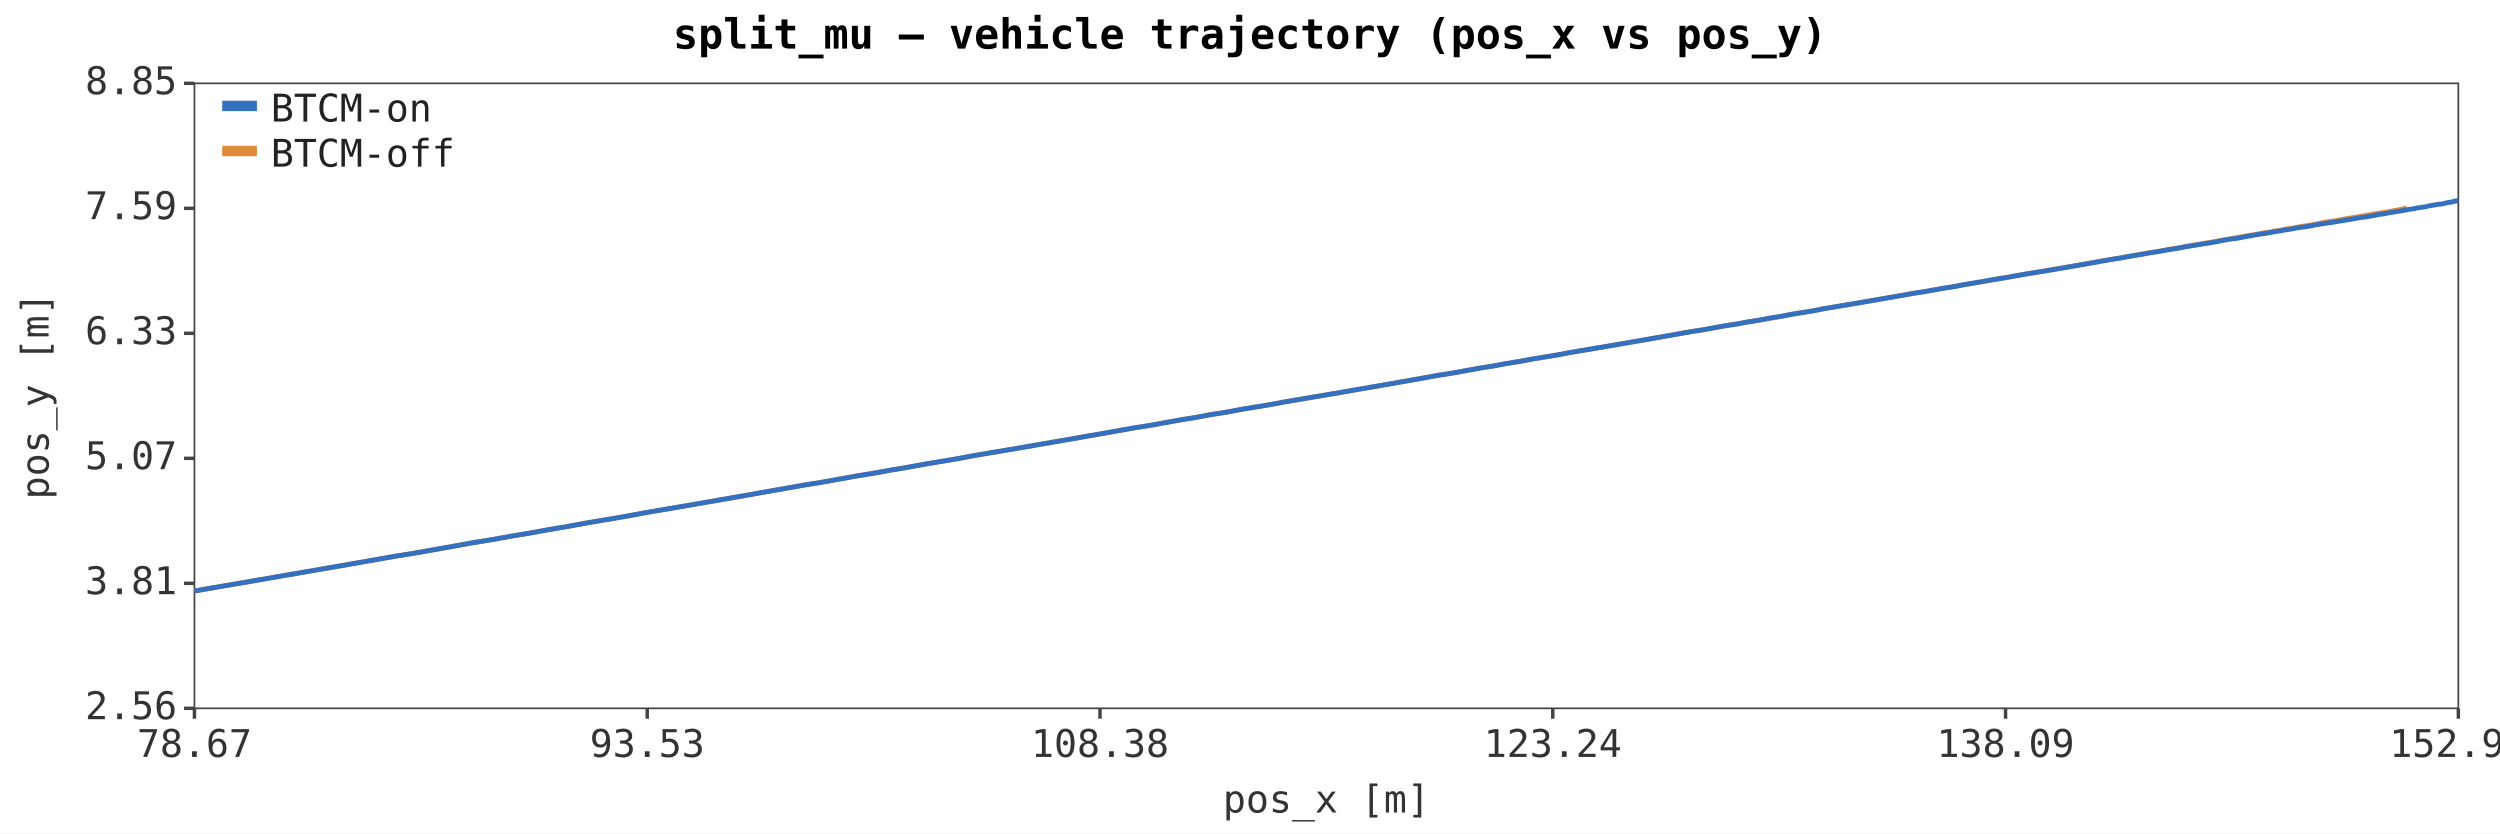
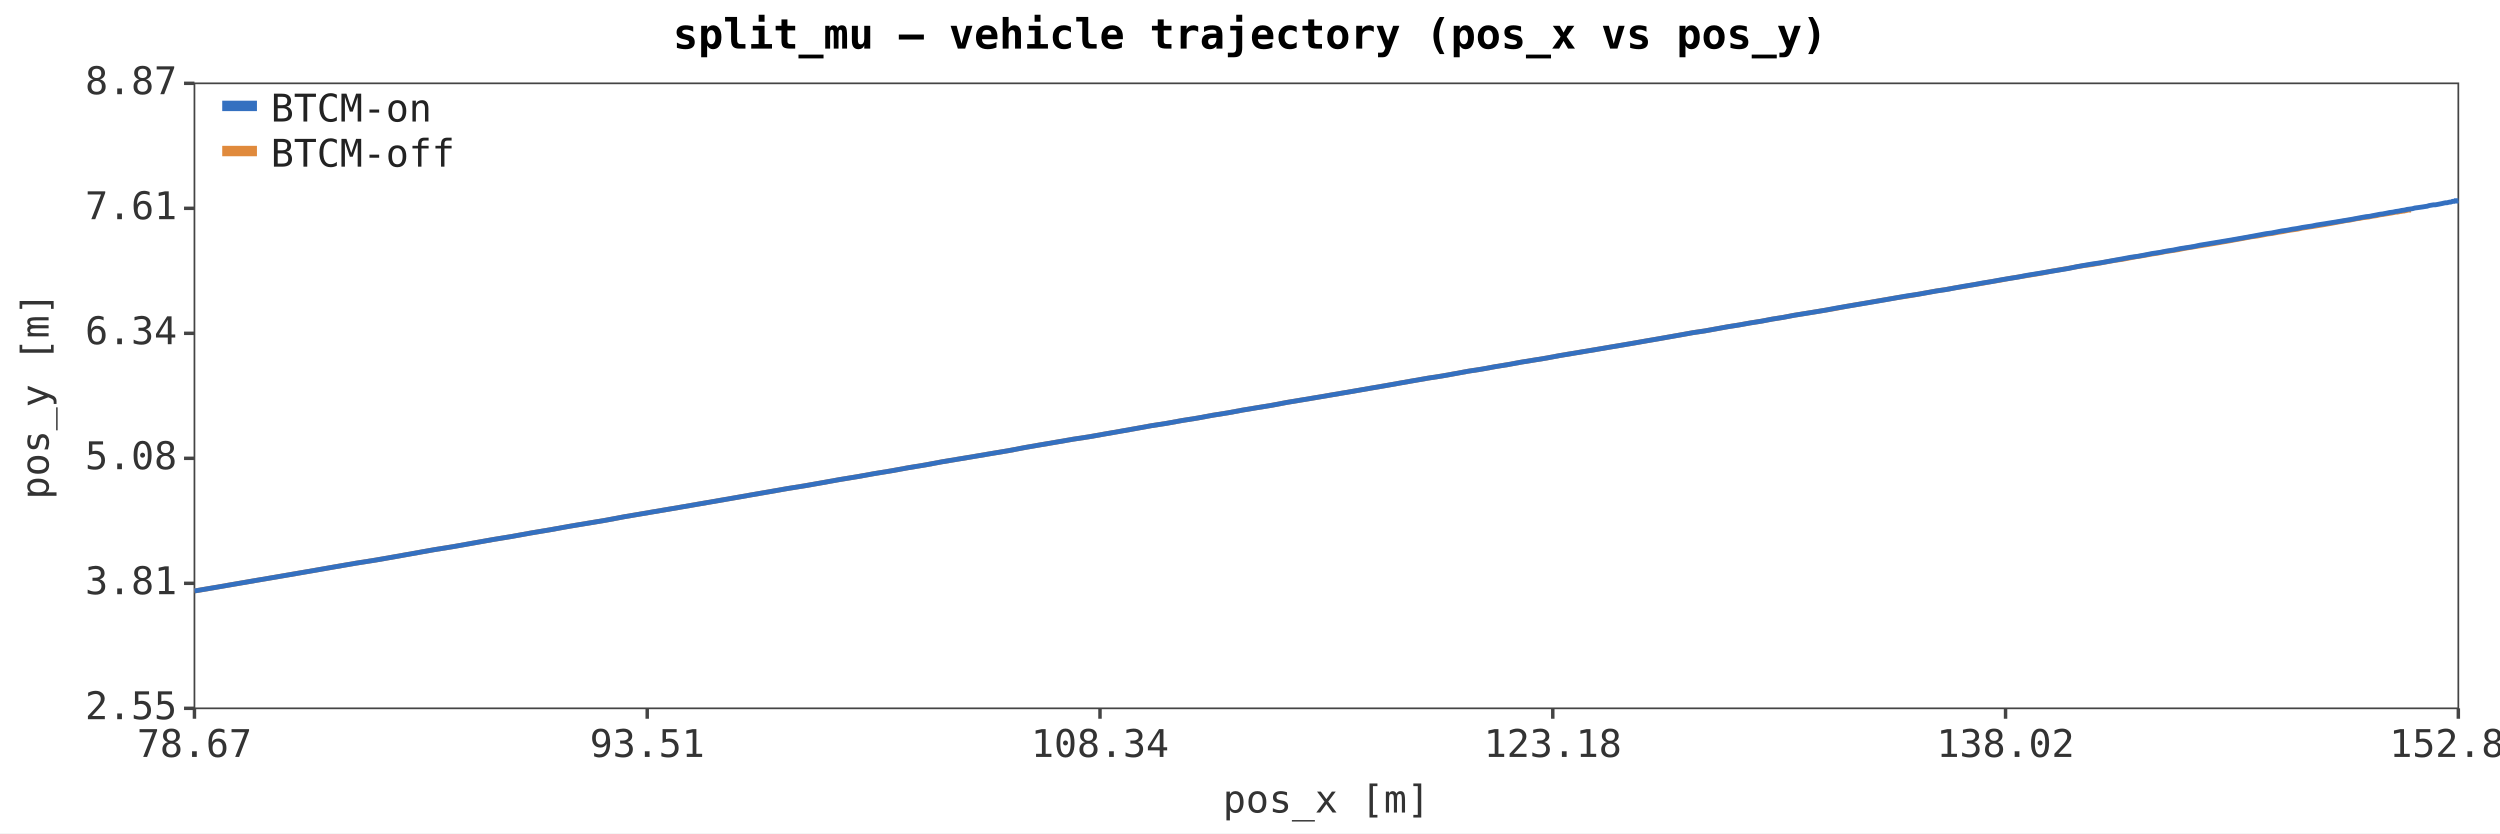
<svg xmlns="http://www.w3.org/2000/svg" viewBox="0 0 720 240" width="720" height="240" font-family="ui-monospace,Consolas,Menlo,monospace" font-size="11">
  <rect width="100%" height="100%" fill="#ffffff" />
  <text x="360.0" y="14" text-anchor="middle" font-size="12" font-weight="bold">split_mu — vehicle trajectory (pos_x vs pos_y)</text>
  <rect x="56" y="24" width="652" height="180" fill="none" stroke="#444" stroke-width="0.5" />
  <line x1="56.0" y1="204" x2="56.0" y2="207" stroke="#444" />
  <text x="56.0" y="218" text-anchor="middle" fill="#333">78.67</text>
  <line x1="186.4" y1="204" x2="186.4" y2="207" stroke="#444" />
-   <text x="186.4" y="218" text-anchor="middle" fill="#333">93.53</text>
+   <text x="186.4" y="218" text-anchor="middle" fill="#333">93.51</text>
  <line x1="316.8" y1="204" x2="316.8" y2="207" stroke="#444" />
-   <text x="316.8" y="218" text-anchor="middle" fill="#333">108.38</text>
+   <text x="316.8" y="218" text-anchor="middle" fill="#333">108.34</text>
  <line x1="447.2" y1="204" x2="447.2" y2="207" stroke="#444" />
-   <text x="447.2" y="218" text-anchor="middle" fill="#333">123.24</text>
+   <text x="447.2" y="218" text-anchor="middle" fill="#333">123.18</text>
  <line x1="577.6" y1="204" x2="577.6" y2="207" stroke="#444" />
-   <text x="577.6" y="218" text-anchor="middle" fill="#333">138.09</text>
+   <text x="577.6" y="218" text-anchor="middle" fill="#333">138.02</text>
  <line x1="708.0" y1="204" x2="708.0" y2="207" stroke="#444" />
-   <text x="708.0" y="218" text-anchor="middle" fill="#333">152.95</text>
+   <text x="708.0" y="218" text-anchor="middle" fill="#333">152.85</text>
  <line x1="53" y1="204.0" x2="56" y2="204.0" stroke="#444" />
-   <text x="51" y="204.0" text-anchor="end" dominant-baseline="middle" fill="#333">2.56</text>
+   <text x="51" y="204.0" text-anchor="end" dominant-baseline="middle" fill="#333">2.55</text>
  <line x1="53" y1="168.0" x2="56" y2="168.0" stroke="#444" />
  <text x="51" y="168.0" text-anchor="end" dominant-baseline="middle" fill="#333">3.81</text>
  <line x1="53" y1="132.0" x2="56" y2="132.0" stroke="#444" />
-   <text x="51" y="132.0" text-anchor="end" dominant-baseline="middle" fill="#333">5.07</text>
+   <text x="51" y="132.0" text-anchor="end" dominant-baseline="middle" fill="#333">5.08</text>
  <line x1="53" y1="96.0" x2="56" y2="96.0" stroke="#444" />
-   <text x="51" y="96.0" text-anchor="end" dominant-baseline="middle" fill="#333">6.33</text>
+   <text x="51" y="96.0" text-anchor="end" dominant-baseline="middle" fill="#333">6.34</text>
  <line x1="53" y1="60.0" x2="56" y2="60.0" stroke="#444" />
-   <text x="51" y="60.0" text-anchor="end" dominant-baseline="middle" fill="#333">7.59</text>
+   <text x="51" y="60.0" text-anchor="end" dominant-baseline="middle" fill="#333">7.61</text>
  <line x1="53" y1="24.0" x2="56" y2="24.0" stroke="#444" />
-   <text x="51" y="24.0" text-anchor="end" dominant-baseline="middle" fill="#333">8.85</text>
+   <text x="51" y="24.0" text-anchor="end" dominant-baseline="middle" fill="#333">8.87</text>
  <text x="382.0" y="234" text-anchor="middle" fill="#333">pos_x [m]</text>
  <text transform="translate(14,114.0) rotate(-90)" text-anchor="middle" fill="#333">pos_y [m]</text>
-   <line x1="56.0" y1="277.1" x2="708.0" y2="277.1" stroke="#aaa" stroke-width="0.7" stroke-dasharray="1 0" />
-   <polyline fill="none" stroke="#e08a3c" stroke-width="1.4" points="56.0,170.2 61.8,169.2 67.7,168.2 73.5,167.2 79.3,166.2 85.1,165.2 90.9,164.2 96.7,163.2 102.4,162.2 108.1,161.2 113.8,160.2 119.4,159.3 125.1,158.3 130.7,157.3 136.2,156.3 141.8,155.4 147.3,154.4 152.8,153.5 158.2,152.5 163.6,151.6 169.0,150.6 174.4,149.7 179.7,148.8 185.1,147.8 190.3,146.9 195.6,146.0 200.8,145.1 206.0,144.2 211.2,143.3 216.3,142.4 221.4,141.5 226.5,140.6 231.6,139.7 236.6,138.9 241.6,138.0 246.6,137.1 251.5,136.3 256.5,135.4 261.3,134.6 266.2,133.7 271.0,132.9 275.8,132.1 280.6,131.2 285.3,130.4 290.1,129.6 294.8,128.8 299.4,128.0 304.0,127.2 308.7,126.4 313.2,125.6 317.8,124.8 322.3,124.0 326.8,123.2 331.3,122.5 335.7,121.7 340.1,120.9 344.5,120.2 348.8,119.4 353.2,118.7 357.5,117.9 361.7,117.2 366.0,116.5 370.2,115.7 374.4,115.0 378.5,114.3 382.7,113.6 386.8,112.9 390.8,112.2 394.9,111.5 398.9,110.8 402.9,110.1 406.9,109.4 410.8,108.7 414.7,108.0 418.6,107.4 422.4,106.7 426.3,106.0 430.1,105.4 433.8,104.7 437.6,104.1 441.3,103.4 445.0,102.8 448.6,102.2 452.3,101.5 455.9,100.9 459.5,100.3 463.0,99.7 466.5,99.1 470.0,98.5 473.5,97.9 476.9,97.3 480.3,96.7 483.7,96.1 487.1,95.5 490.4,95.0 493.7,94.4 497.0,93.8 500.3,93.3 503.5,92.7 506.7,92.2 509.9,91.6 513.0,91.1 516.1,90.5 519.2,90.0 522.3,89.5 525.3,88.9 528.3,88.4 531.3,87.9 534.3,87.4 537.2,86.9 540.1,86.4 543.0,85.9 545.8,85.4 548.7,84.9 551.5,84.4 554.2,84.0 557.0,83.5 559.7,83.0 562.4,82.6 565.0,82.1 567.7,81.7 570.3,81.2 572.9,80.8 575.4,80.3 577.9,79.9 580.4,79.5 582.9,79.0 585.3,78.6 587.8,78.2 590.1,77.8 592.5,77.4 594.8,77.0 597.1,76.6 599.4,76.2 601.7,75.8 603.9,75.4 606.1,75.0 608.3,74.7 610.4,74.3 612.6,73.9 614.6,73.6 616.7,73.2 618.8,72.8 620.8,72.5 622.7,72.2 624.7,71.8 626.6,71.5 628.5,71.2 630.4,70.8 632.3,70.5 634.1,70.2 635.9,69.9 637.6,69.6 639.4,69.3 641.1,69.0 642.8,68.7 644.4,68.4 646.1,68.1 647.7,67.8 649.3,67.6 650.8,67.3 652.3,67.0 653.8,66.8 655.3,66.5 656.7,66.3 658.1,66.0 659.5,65.8 660.9,65.6 662.2,65.3 663.5,65.1 664.8,64.9 666.1,64.7 667.3,64.5 668.5,64.2 669.6,64.0 670.8,63.8 671.8,63.7 672.9,63.5 674.0,63.3 675.0,63.1 676.0,62.9 676.9,62.8 677.9,62.6 678.8,62.5 679.7,62.3 680.6,62.2 681.4,62.0 682.2,61.9 683.0,61.8 683.7,61.6 684.5,61.5 685.1,61.4 685.8,61.3 686.4,61.2 687.0,61.1 687.6,61.0 688.2,60.9 688.7,60.8 689.2,60.7 689.6,60.6 690.0,60.6 690.4,60.5 690.8,60.4 691.1,60.4 691.4,60.3 691.7,60.3 691.9,60.2 692.2,60.2 692.4,60.2 692.5,60.1 692.7,60.1 692.8,60.1 692.9,60.0 692.9,60.0 693.0,60.0 693.0,60.0 693.0,60.0 693.0,60.0 693.0,60.0 693.0,60.0 693.0,60.0 693.0,60.0 693.0,60.0 693.1,60.0 693.1,60.0 693.1,60.0 693.1,60.0 693.1,60.0 693.1,60.0 693.1,60.0 693.1,60.0 693.1,60.0 693.1,60.0 693.1,60.0 693.0,60.0 693.0,60.0 693.0,60.0 693.0,60.0 693.0,60.0 693.0,60.0 693.0,60.0 693.0,60.0 693.0,60.0 693.0,60.0 693.0,60.0 693.0,60.0 692.9,60.0 692.9,60.0 692.9,60.0 692.9,60.0 692.9,60.0 692.9,60.0 692.9,60.0 692.9,60.0 692.8,60.0 692.8,60.0 692.8,60.0 692.8,60.0 692.8,60.0 692.8,60.0 692.8,60.0 692.8,60.0 692.8,60.0 692.8,60.0 692.8,60.0 692.8,60.0 692.8,60.0 692.8,60.0 692.8,60.0 692.8,60.0 692.8,60.0 692.8,60.0 692.8,60.0 692.8,60.0 692.8,60.0 692.7,60.0 692.7,60.0 692.7,60.0 692.7,60.0 692.7,60.0 692.7,60.0 692.7,60.0 692.7,60.0 692.7,60.0 692.7,60.1 692.7,60.1 692.7,60.1 692.7,60.1 692.7,60.1 692.7,60.1 692.7,60.1 692.7,60.1 692.7,60.1 692.7,60.1 692.7,60.1 692.7,60.1 692.7,60.1 692.7,60.1 692.7,60.1 692.7,60.1 692.7,60.1 692.7,60.1 692.6,60.1 692.6,60.1 692.6,60.1 692.6,60.1 692.6,60.1 692.6,60.1 692.6,60.1 692.6,60.1 692.6,60.1 692.6,60.1 692.6,60.1 692.6,60.1 692.6,60.1 692.6,60.1 692.6,60.1 692.6,60.1 692.6,60.1 692.6,60.1 692.6,60.1 692.6,60.1 692.6,60.1 692.6,60.1 692.6,60.1 692.6,60.1 692.6,60.1 692.6,60.1 692.6,60.1 692.6,60.1 692.6,60.1 692.6,60.1 692.6,60.1 692.6,60.1 692.6,60.1 692.6,60.1 692.6,60.1 692.6,60.1 692.6,60.1 692.6,60.1 692.6,60.1 692.6,60.1 692.6,60.1 692.6,60.1 692.6,60.1 692.6,60.1 692.5,60.1 692.5,60.1 692.5,60.1 692.5,60.1 692.5,60.1 692.5,60.1 692.5,60.1 692.5,60.1 692.5,60.1 692.5,60.1 692.5,60.1 692.5,60.1 692.5,60.1 692.5,60.1 692.5,60.1 692.5,60.1 692.5,60.1 692.5,60.1 692.5,60.1 692.5,60.1 692.5,60.1 692.5,60.1 692.5,60.1 692.5,60.1 692.5,60.1 692.5,60.1 692.5,60.1 692.5,60.1 692.5,60.1 692.5,60.1 692.5,60.1 692.5,60.1 692.5,60.1 692.5,60.1 692.5,60.1 692.5,60.1 692.5,60.1 692.5,60.1 692.5,60.1 692.5,60.1 692.5,60.1 692.5,60.1 692.5,60.1 692.5,60.1 692.5,60.1 692.5,60.1 692.5,60.1 692.5,60.1 692.5,60.1 692.5,60.1 692.5,60.1 692.5,60.1 692.5,60.1 692.5,60.1 692.5,60.1 692.5,60.1 692.5,60.1 692.5,60.1 692.4,60.1 692.4,60.1 692.4,60.1 692.4,60.1" />
-   <polyline fill="none" stroke="#3470c0" stroke-width="1.4" points="56.0,170.2 61.8,169.2 67.7,168.2 73.5,167.2 79.3,166.2 85.1,165.2 90.9,164.2 96.7,163.2 102.4,162.2 108.1,161.2 113.8,160.2 119.4,159.3 125.1,158.3 130.7,157.3 136.2,156.3 141.8,155.4 147.3,154.4 152.8,153.5 158.2,152.5 163.6,151.6 169.0,150.6 174.4,149.7 179.7,148.8 185.1,147.8 190.3,146.9 195.6,146.0 200.8,145.1 206.0,144.2 211.2,143.3 216.3,142.4 221.4,141.5 226.5,140.6 231.6,139.7 236.6,138.9 241.6,138.0 246.6,137.1 251.5,136.3 256.5,135.4 261.3,134.6 266.2,133.7 271.0,132.9 275.8,132.1 280.6,131.2 285.3,130.4 290.1,129.6 294.8,128.8 299.4,128.0 304.0,127.2 308.7,126.4 313.2,125.6 317.8,124.8 322.3,124.0 326.8,123.2 331.3,122.5 335.7,121.7 340.1,120.9 344.5,120.2 348.8,119.4 353.2,118.7 357.5,117.9 361.7,117.2 366.0,116.5 370.2,115.7 374.4,115.0 378.5,114.3 382.7,113.6 386.8,112.9 390.8,112.2 394.9,111.5 398.9,110.8 402.9,110.1 406.9,109.4 410.8,108.7 414.7,108.0 418.6,107.4 422.4,106.7 426.3,106.0 430.1,105.4 433.8,104.7 437.6,104.1 441.3,103.4 445.0,102.8 448.6,102.2 452.3,101.5 455.9,100.9 459.5,100.3 463.0,99.7 466.5,99.1 470.0,98.5 473.5,97.9 476.9,97.3 480.3,96.7 483.7,96.1 487.1,95.5 490.4,95.0 493.7,94.4 497.0,93.8 500.3,93.3 503.5,92.7 506.7,92.2 509.9,91.6 513.0,91.1 516.1,90.5 519.2,90.0 522.3,89.5 525.3,88.9 528.3,88.4 531.3,87.9 534.3,87.4 537.2,86.9 540.1,86.4 543.0,85.9 545.9,85.4 548.7,84.9 551.5,84.4 554.3,84.0 557.0,83.5 559.8,83.0 562.5,82.6 565.1,82.1 567.8,81.6 570.4,81.2 573.0,80.7 575.5,80.3 578.1,79.9 580.6,79.4 583.1,79.0 585.5,78.6 588.0,78.2 590.4,77.8 592.8,77.4 595.1,77.0 597.5,76.6 599.8,76.2 602.0,75.8 604.3,75.4 606.5,75.0 608.7,74.6 610.9,74.3 613.0,73.9 615.1,73.5 617.2,73.2 619.3,72.8 621.3,72.5 623.4,72.1 625.3,71.8 627.3,71.5 629.2,71.1 631.1,70.8 633.0,70.5 634.9,70.2 636.7,69.9 638.5,69.6 640.3,69.2 642.0,68.9 643.8,68.7 645.5,68.4 647.1,68.1 648.8,67.8 650.4,67.5 652.0,67.3 653.6,67.0 655.2,66.7 656.7,66.5 658.2,66.2 659.7,66.0 661.1,65.7 662.6,65.5 664.0,65.3 665.3,65.1 666.7,64.8 668.0,64.6 669.3,64.4 670.6,64.2 671.9,64.0 673.1,63.8 674.4,63.6 675.6,63.4 676.8,63.2 677.9,63.0 679.1,62.8 680.2,62.6 681.3,62.5 682.4,62.3 683.5,62.1 684.5,61.9 685.5,61.7 686.5,61.6 687.5,61.4 688.5,61.2 689.4,61.1 690.3,60.9 691.2,60.8 692.1,60.6 692.9,60.5 693.7,60.3 694.5,60.2 695.3,60.1 696.1,59.9 696.8,59.8 697.5,59.7 698.2,59.6 698.8,59.5 699.4,59.3 700.1,59.2 700.7,59.1 701.3,59.0 701.8,58.9 702.4,58.8 702.9,58.8 703.4,58.7 703.9,58.6 704.3,58.5 704.7,58.4 705.1,58.3 705.5,58.3 705.8,58.2 706.1,58.2 706.4,58.1 706.6,58.0 706.8,58.0 707.0,58.0 707.2,57.9 707.4,57.9 707.5,57.9 707.6,57.8 707.6,57.8 707.7,57.8 707.7,57.8 707.8,57.8 707.8,57.8 707.9,57.8 707.9,57.8 707.9,57.8 707.9,57.8 707.9,57.8 708.0,57.8 708.0,57.8 708.0,57.8 708.0,57.8 708.0,57.8 708.0,57.8 708.0,57.8 708.0,57.8 708.0,57.8 708.0,57.8 708.0,57.8 708.0,57.8 708.0,57.8 708.0,57.8 708.0,57.8 708.0,57.8 708.0,57.8 708.0,57.8 707.9,57.8 707.9,57.8 707.9,57.8 707.9,57.8 707.9,57.8 707.9,57.8 707.9,57.8 707.9,57.8 707.9,57.8 707.9,57.8 707.9,57.8 707.9,57.8 707.9,57.8 707.8,57.8 707.8,57.8 707.8,57.8 707.8,57.8 707.8,57.8 707.8,57.8 707.8,57.8 707.8,57.8 707.8,57.8 707.8,57.8 707.8,57.8 707.7,57.8 707.7,57.8 707.7,57.8 707.7,57.8 707.7,57.8 707.7,57.8 707.7,57.8 707.7,57.8 707.7,57.8 707.7,57.8 707.6,57.8 707.6,57.8 707.6,57.8 707.6,57.8 707.6,57.8 707.6,57.8 707.6,57.8 707.6,57.8 707.6,57.8 707.5,57.8 707.5,57.8 707.5,57.8 707.5,57.8 707.5,57.8 707.5,57.8 707.5,57.8 707.5,57.8 707.5,57.8 707.5,57.8 707.5,57.8 707.4,57.9 707.4,57.9 707.4,57.9 707.4,57.9 707.4,57.9 707.4,57.9 707.4,57.9 707.4,57.9 707.4,57.9 707.4,57.9 707.4,57.9 707.4,57.9 707.4,57.9 707.4,57.9 707.3,57.9 707.3,57.9 707.3,57.9 707.3,57.9 707.3,57.9 707.3,57.9 707.3,57.9 707.3,57.9 707.3,57.9 707.3,57.9 707.3,57.9 707.3,57.9 707.3,57.9 707.2,57.9 707.2,57.9 707.2,57.9 707.2,57.9 707.2,57.9 707.2,57.9 707.2,57.9 707.2,57.9 707.2,57.9 707.2,57.9 707.2,57.9 707.2,57.9 707.2,57.9 707.2,57.9 707.2,57.9 707.2,57.9 707.2,57.9 707.2,57.9 707.2,57.9 707.2,57.9 707.1,57.9 707.1,57.9 707.1,57.9 707.1,57.9 707.1,57.9 707.1,57.9 707.1,57.9 707.1,57.9 707.1,57.9 707.1,57.9 707.1,57.9 707.1,57.9 707.1,57.9 707.1,57.9 707.1,57.9 707.1,57.9 707.1,57.9 707.1,57.9 707.1,57.9 707.1,57.9 707.1,57.9 707.1,57.9 707.1,57.9 707.1,57.9 707.1,57.9 707.1,57.9 707.1,57.9 707.1,57.9 707.1,57.9 707.1,57.9 707.1,57.9 707.1,57.9 707.1,57.9 707.1,57.9 707.1,57.9 707.1,57.9 707.1,57.9 707.1,57.9 707.1,57.9 707.1,57.9 707.1,57.9 707.1,57.9 707.1,57.9 707.1,57.9 707.1,57.9 707.1,57.9 707.1,57.9 707.1,57.9 707.1,57.9 707.1,57.9 707.1,57.9 707.1,57.9 707.1,57.9" />
+   <line x1="56.0" y1="276.6" x2="708.0" y2="276.6" stroke="#aaa" stroke-width="0.7" stroke-dasharray="1 0" />
+   <polyline fill="none" stroke="#e08a3c" stroke-width="1.4" points="56.0,170.2 61.9,169.2 67.7,168.2 73.5,167.2 79.4,166.2 85.2,165.2 91.0,164.2 96.7,163.2 102.5,162.2 108.2,161.3 113.9,160.3 119.5,159.3 125.1,158.3 130.7,157.4 136.3,156.4 141.9,155.4 147.4,154.5 152.9,153.5 158.3,152.6 163.8,151.6 169.2,150.7 174.6,149.8 179.9,148.8 185.2,147.9 190.5,147.0 195.8,146.1 201.0,145.2 206.2,144.3 211.4,143.4 216.5,142.5 221.7,141.6 226.8,140.7 231.8,139.9 236.9,139.0 241.9,138.1 246.8,137.3 251.8,136.4 256.7,135.6 261.6,134.7 266.5,133.9 271.3,133.0 276.1,132.2 280.9,131.4 285.6,130.6 290.4,129.8 295.1,128.9 299.7,128.1 304.4,127.3 309.0,126.5 313.6,125.8 318.1,125.0 322.7,124.2 327.2,123.4 331.6,122.6 336.1,121.9 340.5,121.1 344.9,120.4 349.2,119.6 353.6,118.9 357.9,118.1 362.1,117.4 366.4,116.7 370.6,115.9 374.8,115.2 379.0,114.5 383.1,113.8 387.2,113.1 391.3,112.4 395.3,111.7 399.4,111.0 403.3,110.3 407.3,109.6 411.3,108.9 415.2,108.3 419.1,107.6 422.9,106.9 426.8,106.3 430.6,105.6 434.3,105.0 438.1,104.3 441.8,103.7 445.5,103.1 449.2,102.4 452.8,101.8 456.4,101.2 460.0,100.6 463.5,100.0 467.1,99.4 470.6,98.8 474.0,98.2 477.5,97.6 480.9,97.0 484.3,96.4 487.6,95.8 491.0,95.3 494.3,94.7 497.6,94.1 500.8,93.6 504.1,93.0 507.3,92.5 510.4,91.9 513.6,91.4 516.7,90.8 519.8,90.3 522.9,89.8 525.9,89.3 528.9,88.8 531.9,88.2 534.9,87.7 537.8,87.2 540.7,86.7 543.6,86.2 546.5,85.7 549.3,85.3 552.1,84.8 554.9,84.3 557.6,83.8 560.3,83.4 563.0,82.9 565.7,82.5 568.3,82.0 570.9,81.6 573.5,81.1 576.1,80.7 578.6,80.2 581.1,79.8 583.6,79.4 586.0,79.0 588.4,78.6 590.8,78.1 593.2,77.7 595.5,77.3 597.8,76.9 600.1,76.5 602.4,76.2 604.6,75.8 606.8,75.4 609.0,75.0 611.2,74.7 613.3,74.3 615.4,73.9 617.4,73.6 619.5,73.2 621.5,72.9 623.5,72.5 625.4,72.2 627.4,71.9 629.3,71.5 631.2,71.2 633.0,70.9 634.8,70.6 636.6,70.3 638.4,70.0 640.1,69.7 641.9,69.4 643.5,69.1 645.2,68.8 646.8,68.5 648.4,68.2 650.0,68.0 651.6,67.7 653.1,67.4 654.6,67.2 656.1,66.9 657.5,66.7 658.9,66.4 660.3,66.2 661.7,66.0 663.0,65.7 664.3,65.5 665.6,65.3 666.9,65.1 668.1,64.9 669.3,64.7 670.4,64.5 671.6,64.3 672.6,64.1 673.7,63.9 674.8,63.7 675.8,63.5 676.8,63.4 677.7,63.2 678.7,63.0 679.6,62.9 680.5,62.7 681.4,62.6 682.2,62.5 683.0,62.3 683.8,62.2 684.5,62.1 685.3,61.9 685.9,61.8 686.6,61.7 687.2,61.6 687.9,61.5 688.5,61.4 689.0,61.3 689.5,61.2 690.0,61.1 690.4,61.1 690.9,61.0 691.3,60.9 691.6,60.9 692.0,60.8 692.3,60.8 692.5,60.7 692.8,60.7 693.0,60.6 693.2,60.6 693.4,60.5 693.5,60.5 693.6,60.5 693.7,60.5 693.8,60.4 693.8,60.4 693.8,60.4 693.8,60.4 693.8,60.4 693.8,60.4 693.8,60.4 693.9,60.4 693.9,60.4 693.9,60.4 693.9,60.4 693.9,60.4 693.9,60.4 693.9,60.4 693.9,60.4 693.9,60.4 693.9,60.4 693.9,60.4 693.9,60.4 693.9,60.4 693.9,60.4 693.9,60.4 693.9,60.4 693.8,60.4 693.8,60.4 693.8,60.4 693.8,60.4 693.8,60.4 693.8,60.4 693.8,60.4 693.8,60.4 693.8,60.4 693.8,60.4 693.8,60.4 693.8,60.4 693.7,60.4 693.7,60.4 693.7,60.5 693.7,60.5 693.7,60.5 693.7,60.5 693.7,60.5 693.7,60.5 693.7,60.5 693.6,60.5 693.6,60.5 693.6,60.5 693.6,60.5 693.6,60.5 693.6,60.5 693.6,60.5 693.6,60.5 693.6,60.5 693.6,60.5 693.6,60.5 693.6,60.5 693.6,60.5 693.6,60.5 693.6,60.5 693.6,60.5 693.6,60.5 693.6,60.5 693.6,60.5 693.6,60.5 693.6,60.5 693.6,60.5 693.6,60.5 693.6,60.5 693.6,60.5 693.6,60.5 693.5,60.5 693.5,60.5 693.5,60.5 693.5,60.5 693.5,60.5 693.5,60.5 693.5,60.5 693.5,60.5 693.5,60.5 693.5,60.5 693.5,60.5 693.5,60.5 693.5,60.5 693.5,60.5 693.5,60.5 693.5,60.5 693.5,60.5 693.5,60.5 693.5,60.5 693.5,60.5 693.5,60.5 693.5,60.5 693.5,60.5 693.5,60.5 693.5,60.5 693.5,60.5 693.4,60.5 693.4,60.5 693.4,60.5 693.4,60.5 693.4,60.5 693.4,60.5 693.4,60.5 693.4,60.5 693.4,60.5 693.4,60.5 693.4,60.5 693.4,60.5 693.4,60.5 693.4,60.5 693.4,60.5 693.4,60.5 693.4,60.5 693.4,60.5 693.4,60.5 693.4,60.5 693.4,60.5 693.4,60.5 693.4,60.5 693.4,60.5 693.4,60.5 693.4,60.5 693.4,60.5 693.4,60.5 693.4,60.5 693.4,60.5 693.4,60.5 693.4,60.5 693.4,60.5 693.4,60.5 693.4,60.5 693.4,60.5 693.4,60.5 693.4,60.5 693.4,60.5 693.4,60.5 693.4,60.5 693.4,60.5 693.4,60.5 693.4,60.5 693.4,60.5 693.4,60.5 693.4,60.5 693.3,60.5 693.3,60.5 693.3,60.5 693.3,60.5 693.3,60.5 693.3,60.5 693.3,60.5 693.3,60.5 693.3,60.5 693.3,60.5 693.3,60.5 693.3,60.5 693.3,60.5 693.3,60.5 693.3,60.5 693.3,60.5 693.3,60.5 693.3,60.5 693.3,60.5 693.3,60.5 693.3,60.5 693.3,60.5 693.3,60.5 693.3,60.5 693.3,60.5 693.3,60.5 693.3,60.5 693.3,60.5 693.3,60.5 693.3,60.5 693.3,60.5 693.3,60.5 693.3,60.5 693.3,60.5 693.3,60.5 693.3,60.5 693.3,60.5 693.3,60.5 693.3,60.5 693.3,60.5 693.3,60.5 693.3,60.5 693.3,60.5 693.3,60.5 693.3,60.5 693.3,60.5 693.3,60.5 693.3,60.5 693.3,60.5 693.3,60.5 693.3,60.5 693.3,60.5" />
+   <polyline fill="none" stroke="#3470c0" stroke-width="1.4" points="56.0,170.2 61.9,169.2 67.7,168.2 73.5,167.2 79.4,166.2 85.2,165.2 91.0,164.2 96.7,163.2 102.5,162.2 108.2,161.3 113.9,160.3 119.5,159.3 125.1,158.3 130.7,157.4 136.3,156.4 141.9,155.4 147.4,154.5 152.9,153.5 158.3,152.6 163.8,151.6 169.2,150.7 174.6,149.8 179.9,148.8 185.2,147.9 190.5,147.0 195.8,146.1 201.0,145.2 206.2,144.3 211.4,143.4 216.5,142.5 221.7,141.6 226.8,140.7 231.8,139.9 236.9,139.0 241.9,138.1 246.8,137.3 251.8,136.4 256.7,135.6 261.6,134.7 266.5,133.9 271.3,133.0 276.1,132.2 280.9,131.4 285.6,130.6 290.4,129.8 295.1,128.9 299.7,128.1 304.4,127.3 309.0,126.5 313.6,125.8 318.1,125.0 322.7,124.2 327.2,123.4 331.6,122.6 336.1,121.9 340.5,121.1 344.9,120.4 349.2,119.6 353.6,118.9 357.9,118.1 362.1,117.4 366.4,116.7 370.6,115.9 374.8,115.2 379.0,114.5 383.1,113.8 387.2,113.1 391.3,112.4 395.3,111.7 399.4,111.0 403.3,110.3 407.3,109.6 411.3,108.9 415.2,108.3 419.1,107.6 422.9,106.9 426.8,106.3 430.6,105.6 434.3,105.0 438.1,104.3 441.8,103.7 445.5,103.1 449.2,102.4 452.8,101.8 456.4,101.2 460.0,100.6 463.5,100.0 467.1,99.4 470.6,98.8 474.0,98.2 477.5,97.6 480.9,97.0 484.3,96.4 487.6,95.8 491.0,95.3 494.3,94.7 497.6,94.1 500.8,93.6 504.1,93.0 507.3,92.5 510.4,91.9 513.6,91.4 516.7,90.8 519.8,90.3 522.9,89.8 525.9,89.3 529.0,88.7 532.0,88.2 534.9,87.7 537.9,87.2 540.8,86.7 543.7,86.2 546.5,85.7 549.3,85.2 552.1,84.8 554.9,84.3 557.7,83.8 560.4,83.4 563.1,82.9 565.8,82.4 568.4,82.0 571.0,81.5 573.6,81.1 576.2,80.6 578.7,80.2 581.2,79.8 583.7,79.3 586.2,78.9 588.6,78.5 591.0,78.1 593.4,77.7 595.8,77.3 598.1,76.8 600.4,76.4 602.7,76.0 604.9,75.7 607.1,75.3 609.3,74.9 611.5,74.5 613.6,74.1 615.8,73.8 617.9,73.4 619.9,73.0 622.0,72.7 624.0,72.3 626.0,72.0 627.9,71.6 629.9,71.3 631.8,71.0 633.6,70.6 635.5,70.3 637.3,70.0 639.1,69.7 640.9,69.4 642.7,69.1 644.4,68.8 646.1,68.5 647.8,68.2 649.4,67.9 651.0,67.6 652.6,67.3 654.2,67.1 655.7,66.8 657.2,66.5 658.7,66.3 660.2,66.0 661.6,65.8 663.1,65.5 664.4,65.3 665.8,65.1 667.2,64.8 668.5,64.6 669.8,64.4 671.0,64.2 672.3,64.0 673.5,63.8 674.7,63.6 675.9,63.4 677.1,63.2 678.2,63.0 679.2,62.8 680.3,62.6 681.4,62.4 682.4,62.3 683.4,62.1 684.4,61.9 685.4,61.7 686.3,61.6 687.3,61.4 688.2,61.2 689.1,61.1 690.0,60.9 690.8,60.8 691.7,60.6 692.5,60.5 693.3,60.3 694.1,60.2 694.8,60.1 695.5,59.9 696.3,59.8 697.0,59.7 697.7,59.6 698.3,59.5 699.0,59.4 699.6,59.2 700.2,59.1 700.8,59.0 701.3,59.0 701.9,58.9 702.4,58.8 702.9,58.7 703.4,58.6 703.8,58.5 704.3,58.4 704.7,58.4 705.1,58.3 705.5,58.2 705.8,58.2 706.1,58.1 706.3,58.0 706.6,58.0 706.8,58.0 707.0,57.9 707.2,57.9 707.4,57.9 707.5,57.8 707.6,57.8 707.7,57.8 707.7,57.8 707.8,57.8 707.8,57.8 707.9,57.8 707.9,57.8 707.9,57.8 707.9,57.8 707.9,57.8 707.9,57.8 708.0,57.8 708.0,57.8 708.0,57.8 708.0,57.8 708.0,57.8 708.0,57.8 708.0,57.8 708.0,57.8 708.0,57.8 708.0,57.8 708.0,57.8 708.0,57.8 708.0,57.8 708.0,57.8 708.0,57.8 708.0,57.8 708.0,57.8 708.0,57.8 708.0,57.8 708.0,57.8 707.9,57.8 707.9,57.8 707.9,57.8 707.9,57.8 707.9,57.8 707.9,57.8 707.9,57.8 707.9,57.8 707.9,57.8 707.9,57.8 707.9,57.8 707.9,57.8 707.9,57.8 707.8,57.8 707.8,57.8 707.8,57.8 707.8,57.8 707.8,57.8 707.8,57.8 707.8,57.8 707.8,57.8 707.8,57.8 707.8,57.8 707.8,57.8 707.8,57.8 707.7,57.8 707.7,57.8 707.7,57.8 707.7,57.8 707.7,57.8 707.7,57.8 707.7,57.8 707.7,57.8 707.7,57.8 707.7,57.8 707.7,57.8 707.7,57.8 707.7,57.8 707.7,57.8 707.6,57.8 707.6,57.8 707.6,57.8 707.6,57.8 707.6,57.8 707.6,57.8 707.6,57.8 707.6,57.8 707.6,57.8 707.6,57.8 707.6,57.8 707.6,57.8 707.5,57.8 707.5,57.8 707.5,57.8 707.5,57.8 707.5,57.8 707.5,57.8 707.5,57.8 707.5,57.8 707.5,57.8 707.5,57.8 707.5,57.8 707.5,57.8 707.5,57.8 707.4,57.8 707.4,57.8 707.4,57.8 707.4,57.8 707.4,57.8 707.4,57.8 707.4,57.9 707.4,57.9 707.4,57.9 707.4,57.9 707.4,57.9 707.4,57.9 707.4,57.9 707.4,57.9 707.4,57.9 707.4,57.9 707.4,57.9 707.4,57.9 707.3,57.9 707.3,57.9 707.3,57.9 707.3,57.9 707.3,57.9 707.3,57.9 707.3,57.9 707.3,57.9 707.3,57.9 707.3,57.9 707.3,57.9 707.3,57.9 707.3,57.9 707.3,57.9 707.3,57.9 707.3,57.9 707.3,57.9 707.3,57.9 707.3,57.9 707.3,57.9 707.3,57.9 707.3,57.9 707.3,57.9 707.3,57.9 707.3,57.9 707.3,57.9 707.3,57.9 707.3,57.9 707.3,57.9 707.3,57.9 707.3,57.9 707.3,57.9 707.3,57.9 707.3,57.9 707.3,57.9 707.3,57.9 707.3,57.9 707.3,57.9 707.3,57.9 707.3,57.9 707.3,57.9 707.3,57.9 707.3,57.9 707.3,57.9 707.3,57.9 707.3,57.9 707.2,57.9 707.2,57.9 707.2,57.9 707.2,57.9 707.2,57.9 707.2,57.9 707.2,57.9 707.2,57.9 707.2,57.9 707.2,57.9 707.2,57.9 707.2,57.9 707.2,57.9 707.2,57.9 707.2,57.9 707.2,57.9 707.2,57.9 707.2,57.9 707.2,57.9 707.2,57.9 707.2,57.9 707.2,57.9 707.2,57.9" />
  <rect x="64" y="29" width="10" height="3" fill="#3470c0" />
  <text x="78" y="35" fill="#222">BTCM-on</text>
  <rect x="64" y="42" width="10" height="3" fill="#e08a3c" />
  <text x="78" y="48" fill="#222">BTCM-off</text>
</svg>
